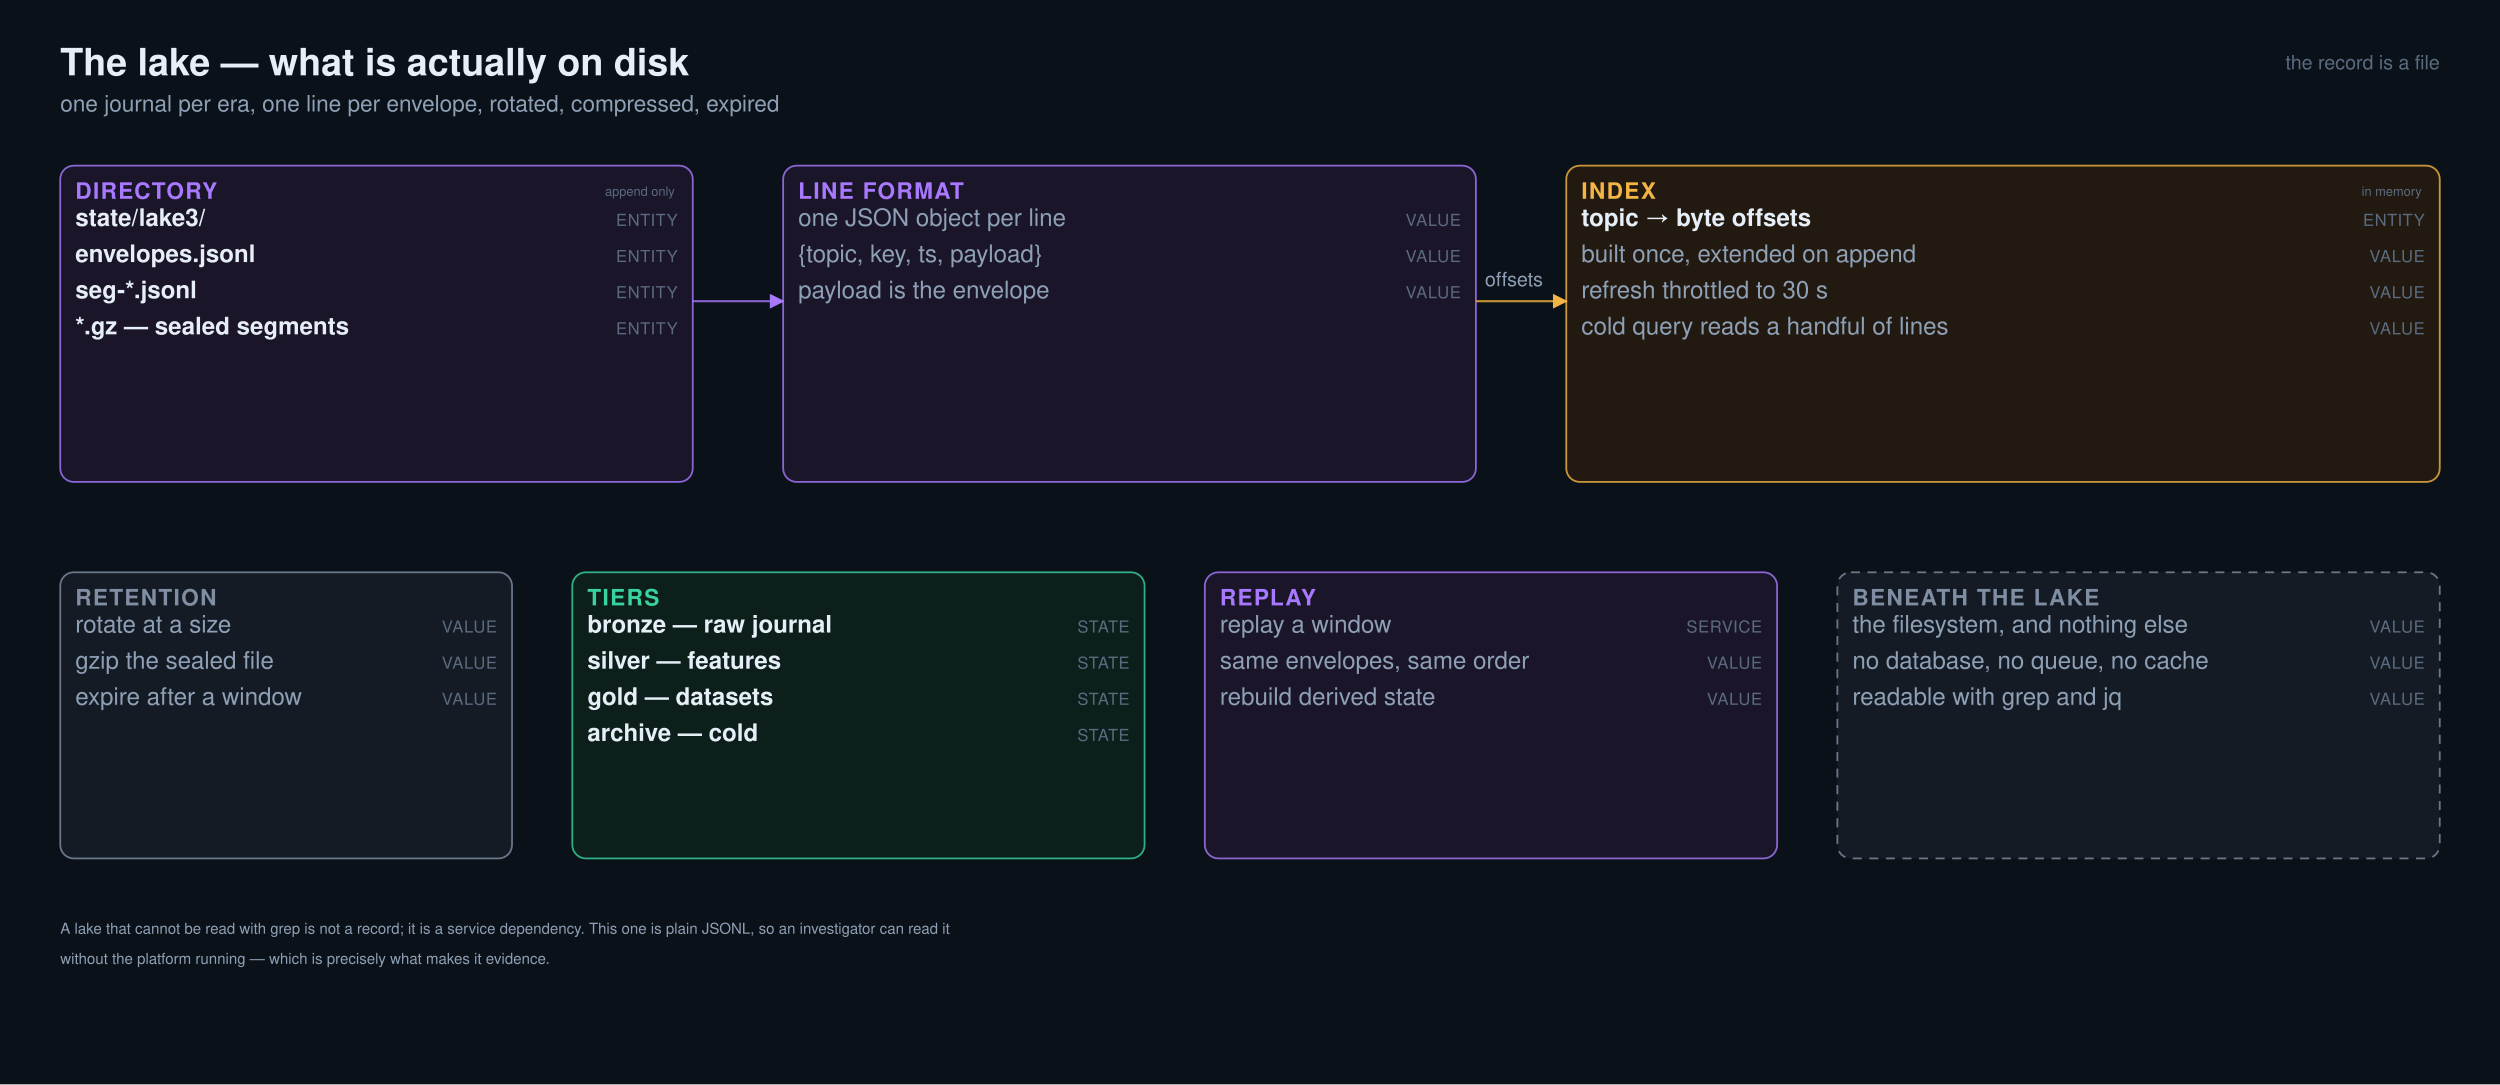
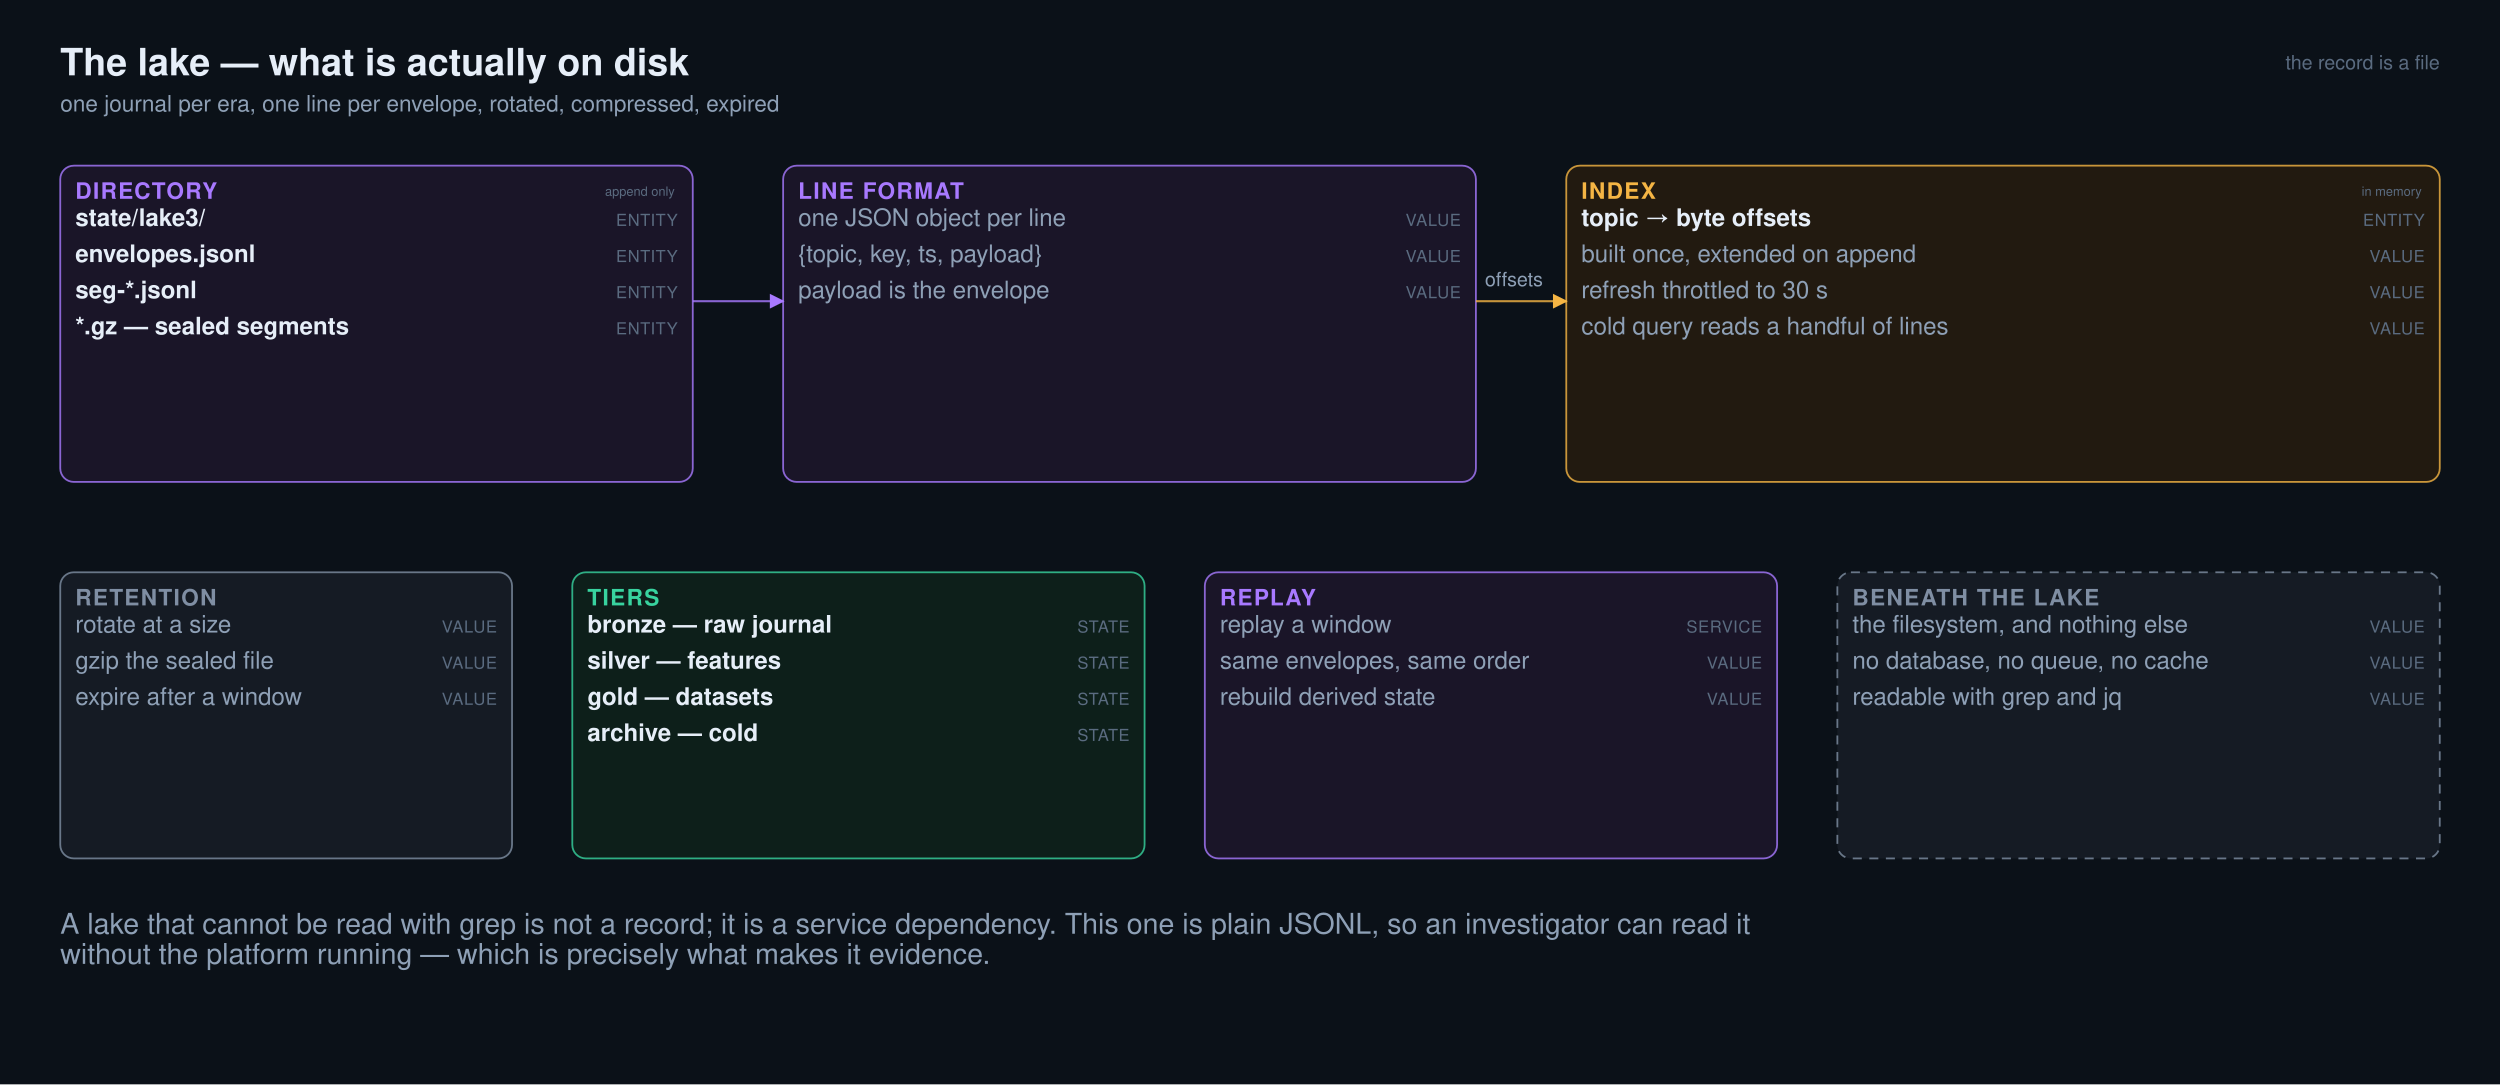
<svg xmlns="http://www.w3.org/2000/svg" width="1660" height="720" viewBox="0 0 1660 720" font-family="-apple-system, BlinkMacSystemFont, Helvetica, Arial, sans-serif">
  <rect width="1660" height="720" fill="#0b1118" />
  <marker id="a-market" viewBox="0 0 10 10" refX="9" refY="5" markerWidth="7" markerHeight="7" orient="auto-start-reverse">
    <path d="M 0 0 L 10 5 L 0 10 z" fill="#4f9bff" />
  </marker>
  <marker id="a-intel" viewBox="0 0 10 10" refX="9" refY="5" markerWidth="7" markerHeight="7" orient="auto-start-reverse">
    <path d="M 0 0 L 10 5 L 0 10 z" fill="#38d39f" />
  </marker>
  <marker id="a-model" viewBox="0 0 10 10" refX="9" refY="5" markerWidth="7" markerHeight="7" orient="auto-start-reverse">
    <path d="M 0 0 L 10 5 L 0 10 z" fill="#f5b544" />
  </marker>
  <marker id="a-risk" viewBox="0 0 10 10" refX="9" refY="5" markerWidth="7" markerHeight="7" orient="auto-start-reverse">
    <path d="M 0 0 L 10 5 L 0 10 z" fill="#ef6b6b" />
  </marker>
  <marker id="a-evidence" viewBox="0 0 10 10" refX="9" refY="5" markerWidth="7" markerHeight="7" orient="auto-start-reverse">
    <path d="M 0 0 L 10 5 L 0 10 z" fill="#a879ff" />
  </marker>
  <marker id="a-control" viewBox="0 0 10 10" refX="9" refY="5" markerWidth="7" markerHeight="7" orient="auto-start-reverse">
    <path d="M 0 0 L 10 5 L 0 10 z" fill="#7f8ea3" />
  </marker>
  <text x="40" y="50" fill="#e6eef8" font-size="25" font-weight="700">The lake — what is actually on disk</text>
  <text x="40" y="74" fill="#8ea0b6" font-size="15">one journal per era, one line per envelope, rotated, compressed, expired</text>
  <text x="1620" y="46" fill="#5a6b80" font-size="13" text-anchor="end">the record is a file</text>
  <rect x="40" y="110" width="420" height="210" rx="9" fill="#1a1528" stroke="#a879ff" stroke-opacity="0.8" stroke-width="1.2" />
  <text x="50" y="132" fill="#a879ff" font-size="15.0" font-weight="700" letter-spacing="0.06em">DIRECTORY</text>
  <text x="448" y="130" fill="#5a6b80" font-size="8.5" text-anchor="end">append only</text>
  <text x="50" y="150" fill="#e6eef8" font-size="16.0" font-weight="600">state/lake3/</text>
  <text x="450" y="150" fill="#5a6b80" font-size="11" text-anchor="end" letter-spacing="0.04em">ENTITY</text>
  <text x="50" y="174.0" fill="#e6eef8" font-size="16.0" font-weight="600">envelopes.jsonl</text>
  <text x="450" y="174.0" fill="#5a6b80" font-size="11" text-anchor="end" letter-spacing="0.04em">ENTITY</text>
  <text x="50" y="198.0" fill="#e6eef8" font-size="16.0" font-weight="600">seg-*.jsonl</text>
  <text x="450" y="198.0" fill="#5a6b80" font-size="11" text-anchor="end" letter-spacing="0.04em">ENTITY</text>
  <text x="50" y="222.0" fill="#e6eef8" font-size="16.0" font-weight="600">*.gz — sealed segments</text>
  <text x="450" y="222.0" fill="#5a6b80" font-size="11" text-anchor="end" letter-spacing="0.04em">ENTITY</text>
  <rect x="520" y="110" width="460" height="210" rx="9" fill="#1a1528" stroke="#a879ff" stroke-opacity="0.8" stroke-width="1.2" />
  <text x="530" y="132" fill="#a879ff" font-size="15.0" font-weight="700" letter-spacing="0.06em">LINE FORMAT</text>
  <text x="530" y="150" fill="#8ea0b6" font-size="16.0" font-weight="400">one JSON object per line</text>
  <text x="970" y="150" fill="#5a6b80" font-size="11" text-anchor="end" letter-spacing="0.04em">VALUE</text>
  <text x="530" y="174.0" fill="#8ea0b6" font-size="16.0" font-weight="400">{topic, key, ts, payload}</text>
  <text x="970" y="174.0" fill="#5a6b80" font-size="11" text-anchor="end" letter-spacing="0.04em">VALUE</text>
  <text x="530" y="198.0" fill="#8ea0b6" font-size="16.0" font-weight="400">payload is the envelope</text>
  <text x="970" y="198.0" fill="#5a6b80" font-size="11" text-anchor="end" letter-spacing="0.04em">VALUE</text>
  <rect x="1040" y="110" width="580" height="210" rx="9" fill="#221a10" stroke="#f5b544" stroke-opacity="0.8" stroke-width="1.2" />
  <text x="1050" y="132" fill="#f5b544" font-size="15.0" font-weight="700" letter-spacing="0.06em">INDEX</text>
  <text x="1608" y="130" fill="#5a6b80" font-size="8.5" text-anchor="end">in memory</text>
  <text x="1050" y="150" fill="#e6eef8" font-size="16.0" font-weight="600">topic → byte offsets</text>
  <text x="1610" y="150" fill="#5a6b80" font-size="11" text-anchor="end" letter-spacing="0.04em">ENTITY</text>
  <text x="1050" y="174.0" fill="#8ea0b6" font-size="16.0" font-weight="400">built once, extended on append</text>
  <text x="1610" y="174.0" fill="#5a6b80" font-size="11" text-anchor="end" letter-spacing="0.04em">VALUE</text>
  <text x="1050" y="198.0" fill="#8ea0b6" font-size="16.0" font-weight="400">refresh throttled to 30 s</text>
  <text x="1610" y="198.0" fill="#5a6b80" font-size="11" text-anchor="end" letter-spacing="0.04em">VALUE</text>
  <text x="1050" y="222.0" fill="#8ea0b6" font-size="16.0" font-weight="400">cold query reads a handful of lines</text>
  <text x="1610" y="222.0" fill="#5a6b80" font-size="11" text-anchor="end" letter-spacing="0.04em">VALUE</text>
  <path d="M 460,200 L 520,200" fill="none" stroke="#a879ff" stroke-opacity="0.8" stroke-width="1.4" marker-end="url(#a-evidence)" />
  <path d="M 980,200 L 1040,200" fill="none" stroke="#f5b544" stroke-opacity="0.8" stroke-width="1.4" marker-end="url(#a-model)" />
  <text x="986" y="190" fill="#8ea0b6" font-size="13" text-anchor="start">offsets</text>
  <rect x="40" y="380" width="300" height="190" rx="9" fill="#151b24" stroke="#7f8ea3" stroke-opacity="0.8" stroke-width="1.2" />
  <text x="50" y="402" fill="#7f8ea3" font-size="15.0" font-weight="700" letter-spacing="0.06em">RETENTION</text>
  <text x="50" y="420" fill="#8ea0b6" font-size="16.0" font-weight="400">rotate at a size</text>
  <text x="330" y="420" fill="#5a6b80" font-size="11" text-anchor="end" letter-spacing="0.04em">VALUE</text>
  <text x="50" y="444.0" fill="#8ea0b6" font-size="16.0" font-weight="400">gzip the sealed file</text>
  <text x="330" y="444.0" fill="#5a6b80" font-size="11" text-anchor="end" letter-spacing="0.04em">VALUE</text>
  <text x="50" y="468.0" fill="#8ea0b6" font-size="16.0" font-weight="400">expire after a window</text>
  <text x="330" y="468.0" fill="#5a6b80" font-size="11" text-anchor="end" letter-spacing="0.04em">VALUE</text>
  <rect x="380" y="380" width="380" height="190" rx="9" fill="#0d1f1a" stroke="#38d39f" stroke-opacity="0.8" stroke-width="1.2" />
  <text x="390" y="402" fill="#38d39f" font-size="15.0" font-weight="700" letter-spacing="0.06em">TIERS</text>
  <text x="390" y="420" fill="#e6eef8" font-size="16.0" font-weight="600">bronze — raw journal</text>
  <text x="750" y="420" fill="#5a6b80" font-size="11" text-anchor="end" letter-spacing="0.04em">STATE</text>
  <text x="390" y="444.0" fill="#e6eef8" font-size="16.0" font-weight="600">silver — features</text>
  <text x="750" y="444.0" fill="#5a6b80" font-size="11" text-anchor="end" letter-spacing="0.04em">STATE</text>
  <text x="390" y="468.0" fill="#e6eef8" font-size="16.0" font-weight="600">gold — datasets</text>
  <text x="750" y="468.0" fill="#5a6b80" font-size="11" text-anchor="end" letter-spacing="0.04em">STATE</text>
  <text x="390" y="492.0" fill="#e6eef8" font-size="16.0" font-weight="600">archive — cold</text>
  <text x="750" y="492.0" fill="#5a6b80" font-size="11" text-anchor="end" letter-spacing="0.04em">STATE</text>
  <rect x="800" y="380" width="380" height="190" rx="9" fill="#1a1528" stroke="#a879ff" stroke-opacity="0.8" stroke-width="1.2" />
  <text x="810" y="402" fill="#a879ff" font-size="15.0" font-weight="700" letter-spacing="0.06em">REPLAY</text>
  <text x="810" y="420" fill="#8ea0b6" font-size="16.0" font-weight="400">replay a window</text>
  <text x="1170" y="420" fill="#5a6b80" font-size="11" text-anchor="end" letter-spacing="0.04em">SERVICE</text>
  <text x="810" y="444.0" fill="#8ea0b6" font-size="16.0" font-weight="400">same envelopes, same order</text>
  <text x="1170" y="444.0" fill="#5a6b80" font-size="11" text-anchor="end" letter-spacing="0.04em">VALUE</text>
  <text x="810" y="468.0" fill="#8ea0b6" font-size="16.0" font-weight="400">rebuild derived state</text>
  <text x="1170" y="468.0" fill="#5a6b80" font-size="11" text-anchor="end" letter-spacing="0.04em">VALUE</text>
  <rect x="1220" y="380" width="400" height="190" rx="9" fill="#151b24" stroke="#7f8ea3" stroke-opacity="0.8" stroke-width="1.2" stroke-dasharray="6 5" />
  <text x="1230" y="402" fill="#7f8ea3" font-size="15.0" font-weight="700" letter-spacing="0.06em">BENEATH THE LAKE</text>
  <text x="1230" y="420" fill="#8ea0b6" font-size="16.0" font-weight="400">the filesystem, and nothing else</text>
  <text x="1610" y="420" fill="#5a6b80" font-size="11" text-anchor="end" letter-spacing="0.04em">VALUE</text>
  <text x="1230" y="444.0" fill="#8ea0b6" font-size="16.0" font-weight="400">no database, no queue, no cache</text>
  <text x="1610" y="444.0" fill="#5a6b80" font-size="11" text-anchor="end" letter-spacing="0.04em">VALUE</text>
  <text x="1230" y="468.0" fill="#8ea0b6" font-size="16.0" font-weight="400">readable with grep and jq</text>
  <text x="1610" y="468.0" fill="#5a6b80" font-size="11" text-anchor="end" letter-spacing="0.04em">VALUE</text>
-   <text x="40" y="620" fill="#8ea0b6" font-size="10" text-anchor="start" font-weight="400">A lake that cannot be read with grep is not a record; it is a service dependency. This one is plain JSONL, so an investigator can read it</text>
-   <text x="40" y="640" fill="#8ea0b6" font-size="10" text-anchor="start" font-weight="400">without the platform running — which is precisely what makes it evidence.</text>
+   <text x="40" y="620" fill="#8ea0b6" font-size="19" text-anchor="start" font-weight="400">A lake that cannot be read with grep is not a record; it is a service dependency. This one is plain JSONL, so an investigator can read it</text>
+   <text x="40" y="640" fill="#8ea0b6" font-size="19" text-anchor="start" font-weight="400">without the platform running — which is precisely what makes it evidence.</text>
</svg>
